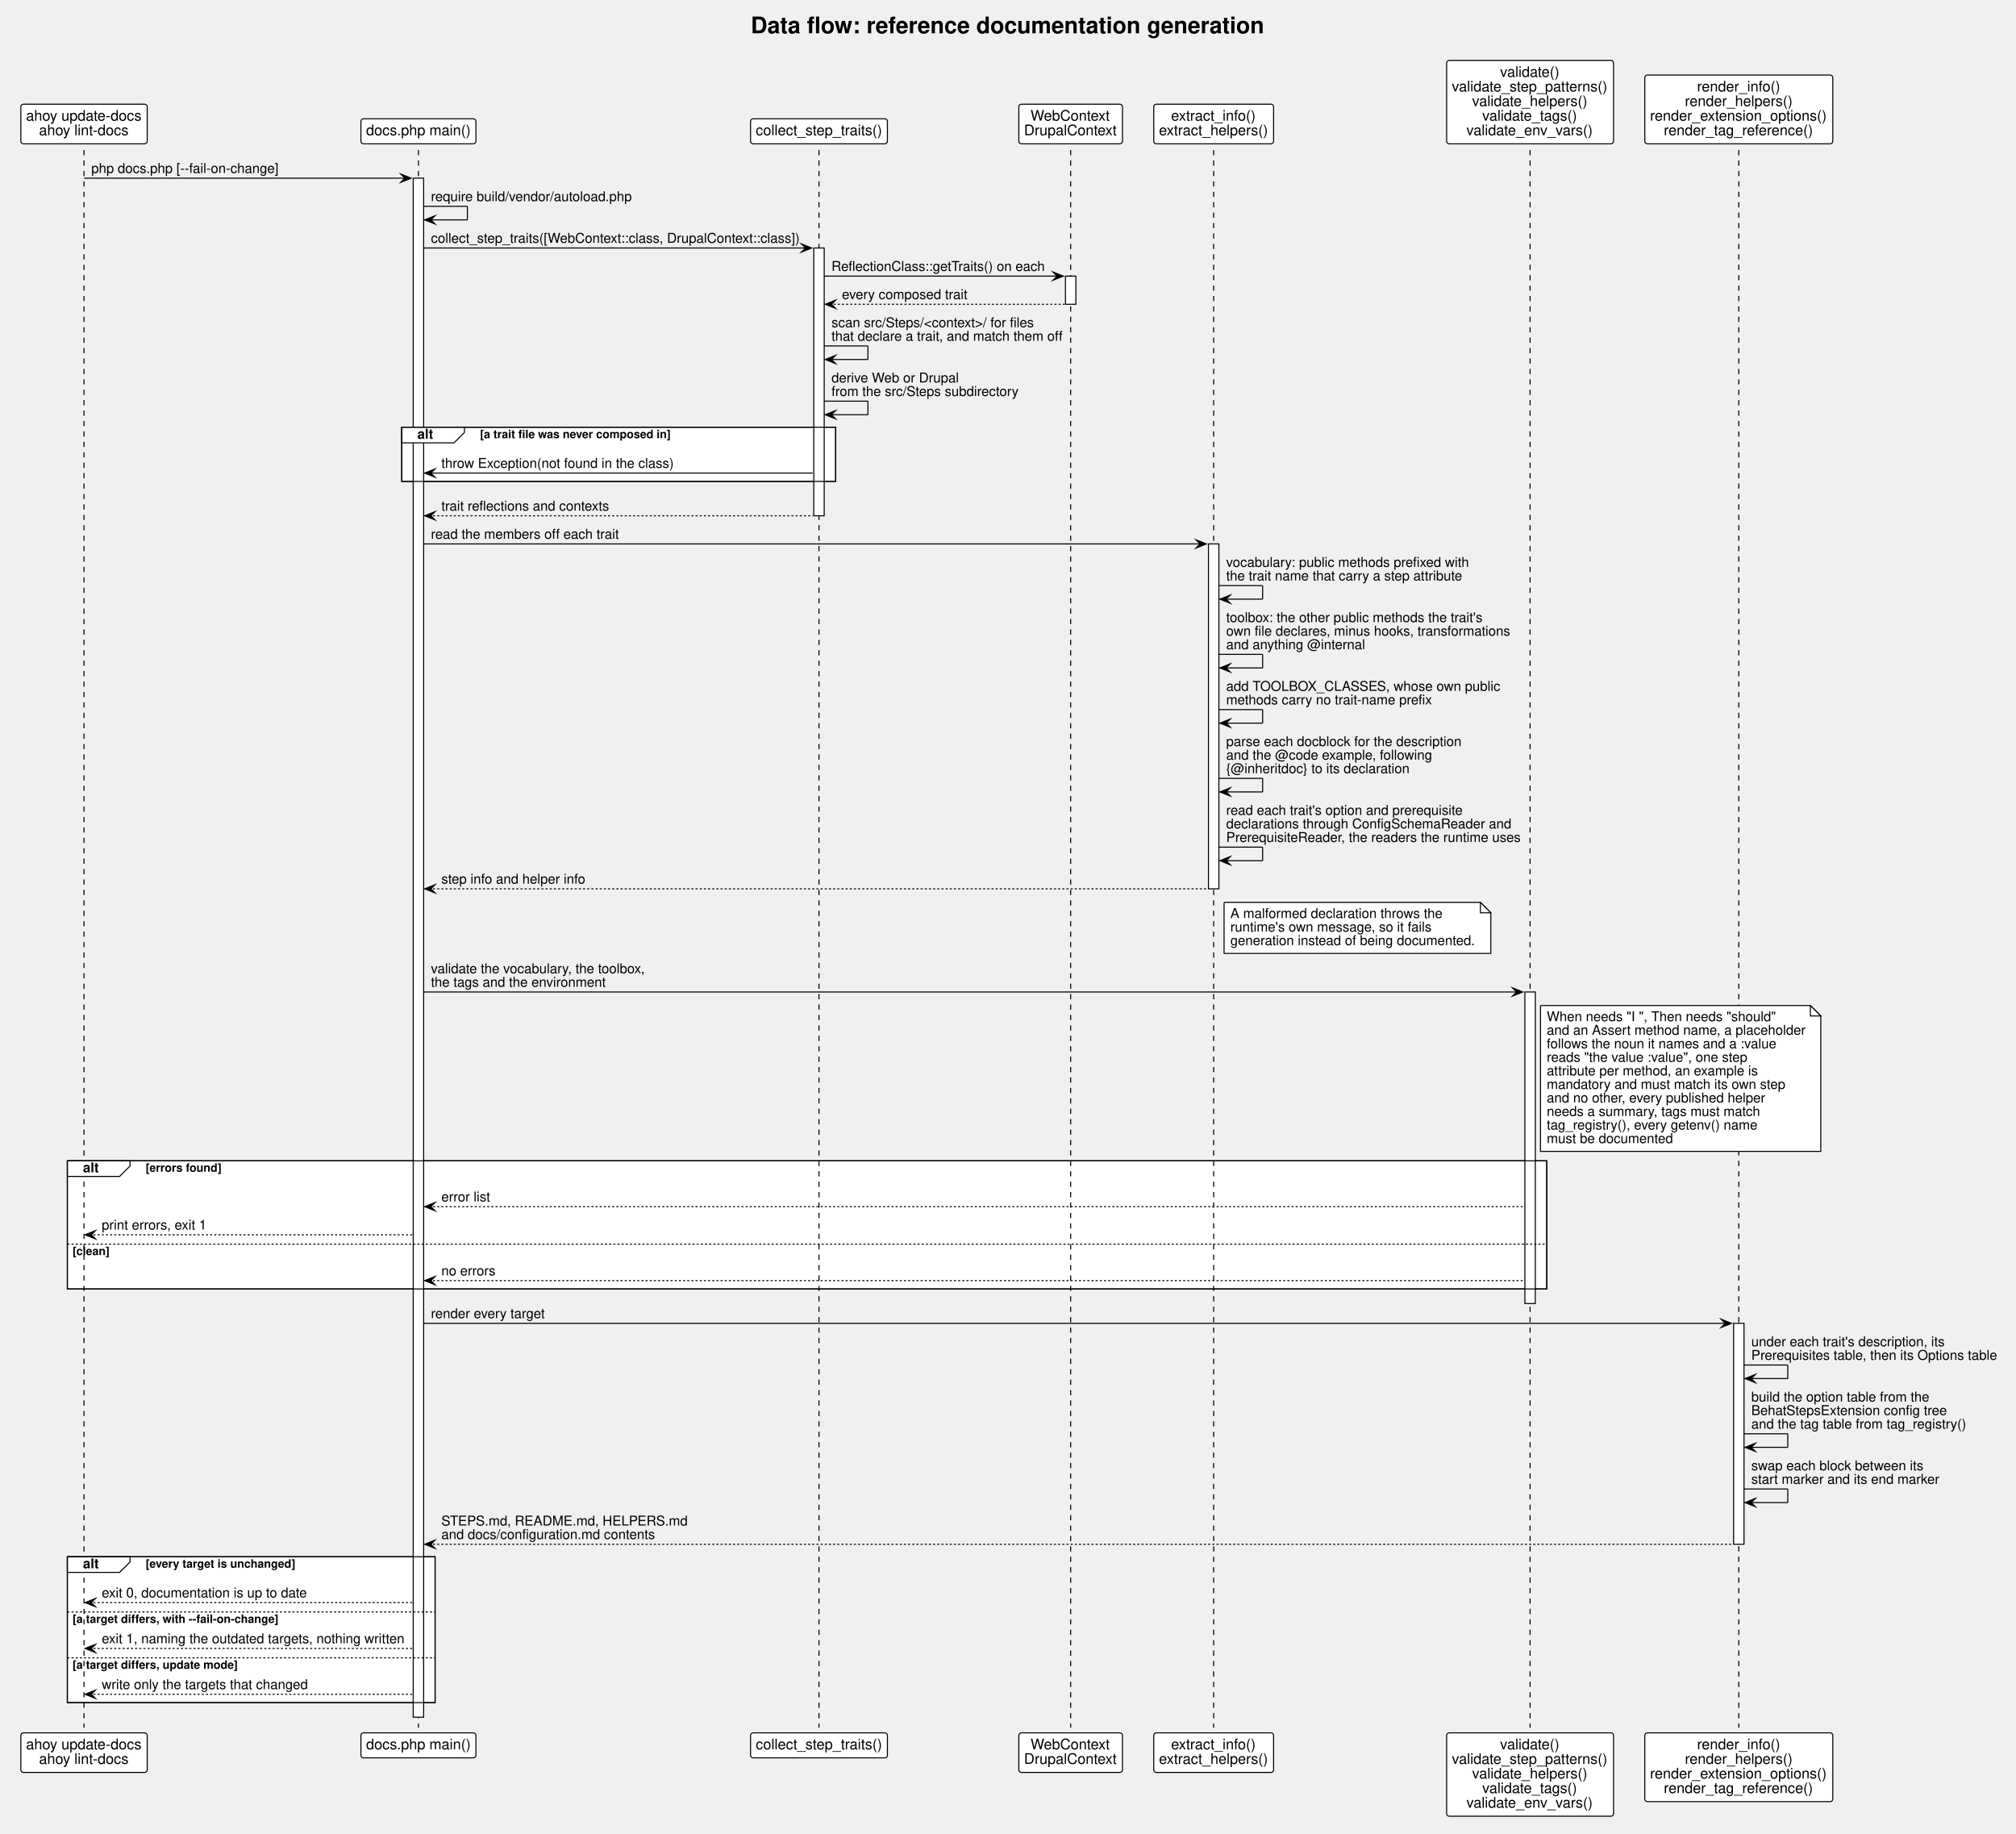
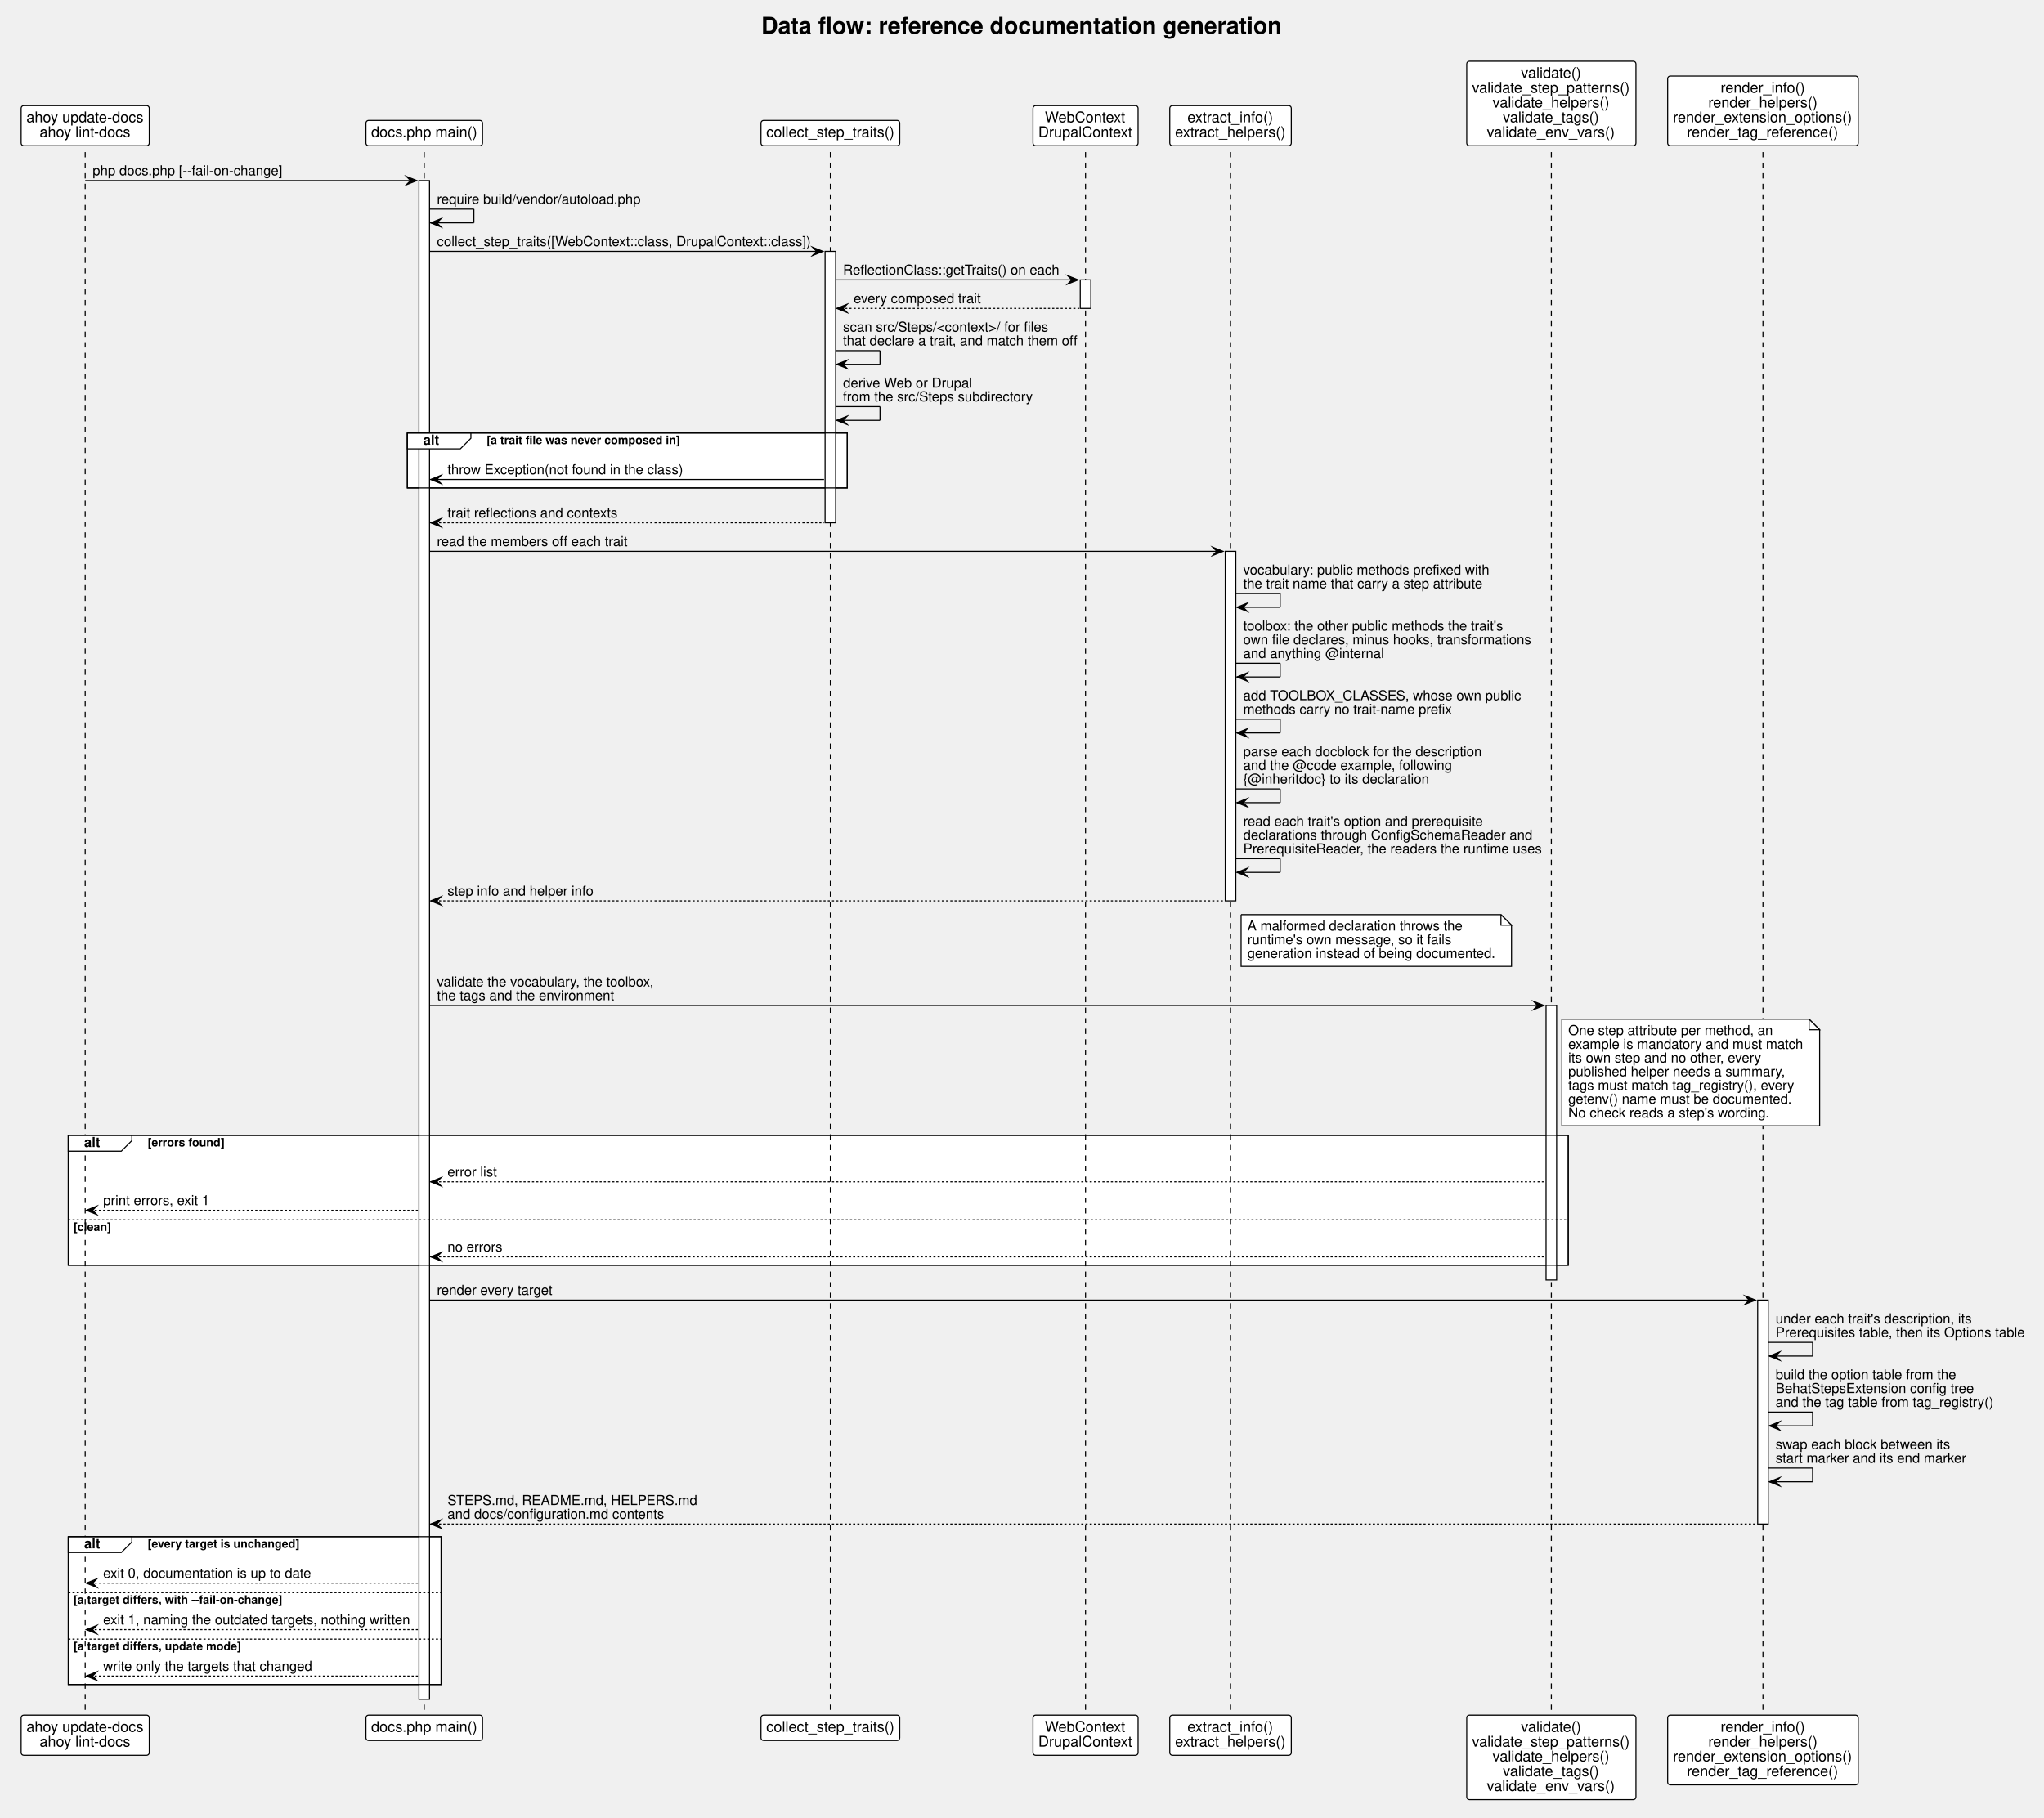
- <svg xmlns="http://www.w3.org/2000/svg" version="1.1" data-diagram-type="SEQUENCE" style="width:1935px;height:1760px;background:#FFFFFF;" width="1935px" height="1760px" viewBox="0 0 1935 1760" zoomAndPan="magnify" preserveAspectRatio="none" contentStyleType="text/css">
+ <svg xmlns="http://www.w3.org/2000/svg" version="1.1" data-diagram-type="SEQUENCE" style="width:1935px;height:1721px;background:#FFFFFF;" width="1935px" height="1721px" viewBox="0 0 1935 1721" zoomAndPan="magnify" preserveAspectRatio="none" contentStyleType="text/css">
  <defs />
  <g font-family="sans-serif" lengthAdjust="spacing">
    <g class="title" data-source-line="17">
      <text x="720.658" y="31.94" fill="#000" font-size="22" textLength="492.637" font-weight="700" font-family="Helvetica">Data flow: reference documentation generation</text>
    </g>
    <rect x="385.612" y="410" width="416.469" height="52" fill="#FFF" style="stroke:#FFF;stroke-width:1;" />
    <rect x="385.612" y="410" width="416.469" height="52" fill="none" style="stroke:#000;stroke-width:1;" />
-     <rect x="64.651" y="1114" width="1419.961" height="123" fill="#FFF" style="stroke:#FFF;stroke-width:1;" />
-     <rect x="64.651" y="1114" width="1419.961" height="123" fill="none" style="stroke:#000;stroke-width:1;" />
-     <rect x="64.651" y="1494" width="352.96" height="140" fill="#FFF" style="stroke:#FFF;stroke-width:1;" />
-     <rect x="64.651" y="1494" width="352.96" height="140" fill="none" style="stroke:#000;stroke-width:1;" />
-     <g>
-       <rect x="77.151" y="144" width="8" height="1514" fill="#000" fill-opacity="0" />
-       <line x1="80.651" y1="144" x2="80.651" y2="1658" style="stroke:#000;stroke-width:1;stroke-dasharray:5,5;" />
-     </g>
-     <g>
-       <rect x="398.112" y="144" width="8" height="1514" fill="#000" fill-opacity="0" />
-       <line x1="401.612" y1="144" x2="401.612" y2="1658" style="stroke:#000;stroke-width:1;stroke-dasharray:5,5;" />
-     </g>
-     <g>
-       <rect x="396.612" y="171" width="10" height="1477" fill="#FFF" style="stroke:#000;stroke-width:1;" />
-     </g>
-     <g>
-       <rect x="782.581" y="144" width="8" height="1514" fill="#000" fill-opacity="0" />
-       <line x1="786.081" y1="144" x2="786.081" y2="1658" style="stroke:#000;stroke-width:1;stroke-dasharray:5,5;" />
+     <rect x="64.651" y="1075" width="1419.961" height="123" fill="#FFF" style="stroke:#FFF;stroke-width:1;" />
+     <rect x="64.651" y="1075" width="1419.961" height="123" fill="none" style="stroke:#000;stroke-width:1;" />
+     <rect x="64.651" y="1455" width="352.96" height="140" fill="#FFF" style="stroke:#FFF;stroke-width:1;" />
+     <rect x="64.651" y="1455" width="352.96" height="140" fill="none" style="stroke:#000;stroke-width:1;" />
+     <g>
+       <rect x="77.151" y="144" width="8" height="1475" fill="#000" fill-opacity="0" />
+       <line x1="80.651" y1="144" x2="80.651" y2="1619" style="stroke:#000;stroke-width:1;stroke-dasharray:5,5;" />
+     </g>
+     <g>
+       <rect x="398.112" y="144" width="8" height="1475" fill="#000" fill-opacity="0" />
+       <line x1="401.612" y1="144" x2="401.612" y2="1619" style="stroke:#000;stroke-width:1;stroke-dasharray:5,5;" />
+     </g>
+     <g>
+       <rect x="396.612" y="171" width="10" height="1438" fill="#FFF" style="stroke:#000;stroke-width:1;" />
+     </g>
+     <g>
+       <rect x="782.581" y="144" width="8" height="1475" fill="#000" fill-opacity="0" />
+       <line x1="786.081" y1="144" x2="786.081" y2="1619" style="stroke:#000;stroke-width:1;stroke-dasharray:5,5;" />
    </g>
    <g>
      <rect x="781.081" y="238" width="10" height="257" fill="#FFF" style="stroke:#000;stroke-width:1;" />
    </g>
    <g>
-       <rect x="1024.142" y="144" width="8" height="1514" fill="#000" fill-opacity="0" />
-       <line x1="1027.642" y1="144" x2="1027.642" y2="1658" style="stroke:#000;stroke-width:1;stroke-dasharray:5,5;" />
+       <rect x="1024.142" y="144" width="8" height="1475" fill="#000" fill-opacity="0" />
+       <line x1="1027.642" y1="144" x2="1027.642" y2="1619" style="stroke:#000;stroke-width:1;stroke-dasharray:5,5;" />
    </g>
    <g>
      <rect x="1022.642" y="265" width="10" height="27" fill="#FFF" style="stroke:#000;stroke-width:1;" />
    </g>
    <g>
-       <rect x="1161.407" y="144" width="8" height="1514" fill="#000" fill-opacity="0" />
-       <line x1="1164.907" y1="144" x2="1164.907" y2="1658" style="stroke:#000;stroke-width:1;stroke-dasharray:5,5;" />
+       <rect x="1161.407" y="144" width="8" height="1475" fill="#000" fill-opacity="0" />
+       <line x1="1164.907" y1="144" x2="1164.907" y2="1619" style="stroke:#000;stroke-width:1;stroke-dasharray:5,5;" />
    </g>
    <g>
      <rect x="1159.907" y="522" width="10" height="331" fill="#FFF" style="stroke:#000;stroke-width:1;" />
    </g>
    <g>
-       <rect x="1465.112" y="144" width="8" height="1514" fill="#000" fill-opacity="0" />
-       <line x1="1468.612" y1="144" x2="1468.612" y2="1658" style="stroke:#000;stroke-width:1;stroke-dasharray:5,5;" />
-     </g>
-     <g>
-       <rect x="1463.612" y="952" width="10" height="299" fill="#FFF" style="stroke:#000;stroke-width:1;" />
-     </g>
-     <g>
-       <rect x="1665.432" y="144" width="8" height="1514" fill="#000" fill-opacity="0" />
-       <line x1="1668.932" y1="144" x2="1668.932" y2="1658" style="stroke:#000;stroke-width:1;stroke-dasharray:5,5;" />
-     </g>
-     <g>
-       <rect x="1663.932" y="1270" width="10" height="212" fill="#FFF" style="stroke:#000;stroke-width:1;" />
+       <rect x="1465.112" y="144" width="8" height="1475" fill="#000" fill-opacity="0" />
+       <line x1="1468.612" y1="144" x2="1468.612" y2="1619" style="stroke:#000;stroke-width:1;stroke-dasharray:5,5;" />
+     </g>
+     <g>
+       <rect x="1463.612" y="952" width="10" height="260" fill="#FFF" style="stroke:#000;stroke-width:1;" />
+     </g>
+     <g>
+       <rect x="1665.432" y="144" width="8" height="1475" fill="#000" fill-opacity="0" />
+       <line x1="1668.932" y1="144" x2="1668.932" y2="1619" style="stroke:#000;stroke-width:1;stroke-dasharray:5,5;" />
+     </g>
+     <g>
+       <rect x="1663.932" y="1231" width="10" height="212" fill="#FFF" style="stroke:#000;stroke-width:1;" />
    </g>
    <rect x="20" y="100" width="121.303" height="38" fill="#FFF" style="stroke:#000;stroke-width:1;" rx="2.5" ry="2.5" />
    <text x="25" y="115.78" fill="#000" font-size="14" textLength="111.303" font-family="Helvetica">ahoy update-docs</text>
    <text x="37.462" y="129.78" fill="#000" font-size="14" textLength="86.379" font-family="Helvetica">ahoy lint-docs</text>
    <rect x="346.422" y="114" width="110.379" height="24" fill="#FFF" style="stroke:#000;stroke-width:1;" rx="2.5" ry="2.5" />
    <text x="351.422" y="129.78" fill="#000" font-size="14" textLength="100.379" font-family="Helvetica">docs.php main()</text>
    <rect x="720.391" y="114" width="131.379" height="24" fill="#FFF" style="stroke:#000;stroke-width:1;" rx="2.5" ry="2.5" />
    <text x="725.391" y="129.78" fill="#000" font-size="14" textLength="121.379" font-family="Helvetica">collect_step_traits()</text>
    <rect x="977.897" y="100" width="99.489" height="38" fill="#FFF" style="stroke:#000;stroke-width:1;" rx="2.5" ry="2.5" />
    <text x="989.125" y="115.78" fill="#000" font-size="14" textLength="77.034" font-family="Helvetica">WebContext</text>
    <text x="982.897" y="129.78" fill="#000" font-size="14" textLength="89.489" font-family="Helvetica">DrupalContext</text>
    <rect x="1107.387" y="100" width="115.041" height="38" fill="#FFF" style="stroke:#000;stroke-width:1;" rx="2.5" ry="2.5" />
    <text x="1124.059" y="115.78" fill="#000" font-size="14" textLength="81.696" font-family="Helvetica">extract_info()</text>
    <text x="1112.387" y="129.78" fill="#000" font-size="14" textLength="105.041" font-family="Helvetica">extract_helpers()</text>
    <rect x="1388.513" y="58" width="160.199" height="80" fill="#FFF" style="stroke:#000;stroke-width:1;" rx="2.5" ry="2.5" />
    <text x="1439.823" y="73.78" fill="#000" font-size="14" textLength="57.579" font-family="Helvetica">validate()</text>
    <text x="1393.513" y="87.78" fill="#000" font-size="14" textLength="150.199" font-family="Helvetica">validate_step_patterns()</text>
    <text x="1412.971" y="101.78" fill="#000" font-size="14" textLength="111.282" font-family="Helvetica">validate_helpers()</text>
    <text x="1422.699" y="115.78" fill="#000" font-size="14" textLength="91.827" font-family="Helvetica">validate_tags()</text>
    <text x="1407.526" y="129.78" fill="#000" font-size="14" textLength="122.172" font-family="Helvetica">validate_env_vars()</text>
    <rect x="1578.712" y="72" width="180.44" height="66" fill="#FFF" style="stroke:#000;stroke-width:1;" rx="2.5" ry="2.5" />
    <text x="1628.856" y="87.78" fill="#000" font-size="14" textLength="80.151" font-family="Helvetica">render_info()</text>
    <text x="1617.184" y="101.78" fill="#000" font-size="14" textLength="103.496" font-family="Helvetica">render_helpers()</text>
    <text x="1583.712" y="115.78" fill="#000" font-size="14" textLength="170.44" font-family="Helvetica">render_extension_options()</text>
    <text x="1596.946" y="129.78" fill="#000" font-size="14" textLength="143.972" font-family="Helvetica">render_tag_reference()</text>
-     <rect x="20" y="1663" width="121.303" height="38" fill="#FFF" style="stroke:#000;stroke-width:1;" rx="2.5" ry="2.5" />
-     <text x="25" y="1678.78" fill="#000" font-size="14" textLength="111.303" font-family="Helvetica">ahoy update-docs</text>
-     <text x="37.462" y="1692.78" fill="#000" font-size="14" textLength="86.379" font-family="Helvetica">ahoy lint-docs</text>
-     <rect x="346.422" y="1663" width="110.379" height="24" fill="#FFF" style="stroke:#000;stroke-width:1;" rx="2.5" ry="2.5" />
-     <text x="351.422" y="1678.78" fill="#000" font-size="14" textLength="100.379" font-family="Helvetica">docs.php main()</text>
-     <rect x="720.391" y="1663" width="131.379" height="24" fill="#FFF" style="stroke:#000;stroke-width:1;" rx="2.5" ry="2.5" />
-     <text x="725.391" y="1678.78" fill="#000" font-size="14" textLength="121.379" font-family="Helvetica">collect_step_traits()</text>
-     <rect x="977.897" y="1663" width="99.489" height="38" fill="#FFF" style="stroke:#000;stroke-width:1;" rx="2.5" ry="2.5" />
-     <text x="989.125" y="1678.78" fill="#000" font-size="14" textLength="77.034" font-family="Helvetica">WebContext</text>
-     <text x="982.897" y="1692.78" fill="#000" font-size="14" textLength="89.489" font-family="Helvetica">DrupalContext</text>
-     <rect x="1107.387" y="1663" width="115.041" height="38" fill="#FFF" style="stroke:#000;stroke-width:1;" rx="2.5" ry="2.5" />
-     <text x="1124.059" y="1678.78" fill="#000" font-size="14" textLength="81.696" font-family="Helvetica">extract_info()</text>
-     <text x="1112.387" y="1692.78" fill="#000" font-size="14" textLength="105.041" font-family="Helvetica">extract_helpers()</text>
-     <rect x="1388.513" y="1663" width="160.199" height="80" fill="#FFF" style="stroke:#000;stroke-width:1;" rx="2.5" ry="2.5" />
-     <text x="1439.823" y="1678.78" fill="#000" font-size="14" textLength="57.579" font-family="Helvetica">validate()</text>
-     <text x="1393.513" y="1692.78" fill="#000" font-size="14" textLength="150.199" font-family="Helvetica">validate_step_patterns()</text>
-     <text x="1412.971" y="1706.78" fill="#000" font-size="14" textLength="111.282" font-family="Helvetica">validate_helpers()</text>
-     <text x="1422.699" y="1720.78" fill="#000" font-size="14" textLength="91.827" font-family="Helvetica">validate_tags()</text>
-     <text x="1407.526" y="1734.78" fill="#000" font-size="14" textLength="122.172" font-family="Helvetica">validate_env_vars()</text>
-     <rect x="1578.712" y="1663" width="180.44" height="66" fill="#FFF" style="stroke:#000;stroke-width:1;" rx="2.5" ry="2.5" />
-     <text x="1628.856" y="1678.78" fill="#000" font-size="14" textLength="80.151" font-family="Helvetica">render_info()</text>
-     <text x="1617.184" y="1692.78" fill="#000" font-size="14" textLength="103.496" font-family="Helvetica">render_helpers()</text>
-     <text x="1583.712" y="1706.78" fill="#000" font-size="14" textLength="170.44" font-family="Helvetica">render_extension_options()</text>
-     <text x="1596.946" y="1720.78" fill="#000" font-size="14" textLength="143.972" font-family="Helvetica">render_tag_reference()</text>
+     <rect x="20" y="1624" width="121.303" height="38" fill="#FFF" style="stroke:#000;stroke-width:1;" rx="2.5" ry="2.5" />
+     <text x="25" y="1639.78" fill="#000" font-size="14" textLength="111.303" font-family="Helvetica">ahoy update-docs</text>
+     <text x="37.462" y="1653.78" fill="#000" font-size="14" textLength="86.379" font-family="Helvetica">ahoy lint-docs</text>
+     <rect x="346.422" y="1624" width="110.379" height="24" fill="#FFF" style="stroke:#000;stroke-width:1;" rx="2.5" ry="2.5" />
+     <text x="351.422" y="1639.78" fill="#000" font-size="14" textLength="100.379" font-family="Helvetica">docs.php main()</text>
+     <rect x="720.391" y="1624" width="131.379" height="24" fill="#FFF" style="stroke:#000;stroke-width:1;" rx="2.5" ry="2.5" />
+     <text x="725.391" y="1639.78" fill="#000" font-size="14" textLength="121.379" font-family="Helvetica">collect_step_traits()</text>
+     <rect x="977.897" y="1624" width="99.489" height="38" fill="#FFF" style="stroke:#000;stroke-width:1;" rx="2.5" ry="2.5" />
+     <text x="989.125" y="1639.78" fill="#000" font-size="14" textLength="77.034" font-family="Helvetica">WebContext</text>
+     <text x="982.897" y="1653.78" fill="#000" font-size="14" textLength="89.489" font-family="Helvetica">DrupalContext</text>
+     <rect x="1107.387" y="1624" width="115.041" height="38" fill="#FFF" style="stroke:#000;stroke-width:1;" rx="2.5" ry="2.5" />
+     <text x="1124.059" y="1639.78" fill="#000" font-size="14" textLength="81.696" font-family="Helvetica">extract_info()</text>
+     <text x="1112.387" y="1653.78" fill="#000" font-size="14" textLength="105.041" font-family="Helvetica">extract_helpers()</text>
+     <rect x="1388.513" y="1624" width="160.199" height="80" fill="#FFF" style="stroke:#000;stroke-width:1;" rx="2.5" ry="2.5" />
+     <text x="1439.823" y="1639.78" fill="#000" font-size="14" textLength="57.579" font-family="Helvetica">validate()</text>
+     <text x="1393.513" y="1653.78" fill="#000" font-size="14" textLength="150.199" font-family="Helvetica">validate_step_patterns()</text>
+     <text x="1412.971" y="1667.78" fill="#000" font-size="14" textLength="111.282" font-family="Helvetica">validate_helpers()</text>
+     <text x="1422.699" y="1681.78" fill="#000" font-size="14" textLength="91.827" font-family="Helvetica">validate_tags()</text>
+     <text x="1407.526" y="1695.78" fill="#000" font-size="14" textLength="122.172" font-family="Helvetica">validate_env_vars()</text>
+     <rect x="1578.712" y="1624" width="180.44" height="66" fill="#FFF" style="stroke:#000;stroke-width:1;" rx="2.5" ry="2.5" />
+     <text x="1628.856" y="1639.78" fill="#000" font-size="14" textLength="80.151" font-family="Helvetica">render_info()</text>
+     <text x="1617.184" y="1653.78" fill="#000" font-size="14" textLength="103.496" font-family="Helvetica">render_helpers()</text>
+     <text x="1583.712" y="1667.78" fill="#000" font-size="14" textLength="170.44" font-family="Helvetica">render_extension_options()</text>
+     <text x="1596.946" y="1681.78" fill="#000" font-size="14" textLength="143.972" font-family="Helvetica">render_tag_reference()</text>
    <polygon points="384.612,167,394.612,171,384.612,175,388.612,171" fill="#000" style="stroke:#000;stroke-width:1;stroke-linejoin:miter;stroke-miterlimit:10;" />
    <line x1="80.651" y1="171" x2="390.612" y2="171" style="stroke:#000;stroke-width:1;" />
    <text x="87.651" y="166.01" fill="#000" font-size="13" textLength="179.943" font-family="Helvetica">php docs.php [--fail-on-change]</text>
    <line x1="406.612" y1="198" x2="448.612" y2="198" style="stroke:#000;stroke-width:1;" />
    <line x1="448.612" y1="198" x2="448.612" y2="211" style="stroke:#000;stroke-width:1;" />
    <line x1="407.612" y1="211" x2="448.612" y2="211" style="stroke:#000;stroke-width:1;" />
    <polygon points="417.612,207,407.612,211,417.612,215,413.612,211" fill="#000" style="stroke:#000;stroke-width:1;stroke-linejoin:miter;stroke-miterlimit:10;" />
    <text x="413.612" y="193.01" fill="#000" font-size="13" textLength="193.699" font-family="Helvetica">require build/vendor/autoload.php</text>
    <polygon points="769.081,234,779.081,238,769.081,242,773.081,238" fill="#000" style="stroke:#000;stroke-width:1;stroke-linejoin:miter;stroke-miterlimit:10;" />
    <line x1="406.612" y1="238" x2="775.081" y2="238" style="stroke:#000;stroke-width:1;" />
    <text x="413.612" y="233.01" fill="#000" font-size="13" textLength="355.469" font-family="Helvetica">collect_step_traits([WebContext::class, DrupalContext::class])</text>
    <polygon points="1010.642,261,1020.642,265,1010.642,269,1014.642,265" fill="#000" style="stroke:#000;stroke-width:1;stroke-linejoin:miter;stroke-miterlimit:10;" />
    <line x1="791.081" y1="265" x2="1016.642" y2="265" style="stroke:#000;stroke-width:1;" />
    <text x="798.081" y="260.01" fill="#000" font-size="13" textLength="206.642" font-family="Helvetica">ReflectionClass::getTraits() on each</text>
    <polygon points="802.081,288,792.081,292,802.081,296,798.081,292" fill="#000" style="stroke:#000;stroke-width:1;stroke-linejoin:miter;stroke-miterlimit:10;" />
    <line x1="796.081" y1="292" x2="1021.642" y2="292" style="stroke:#000;stroke-width:1;stroke-dasharray:2,2;" />
    <text x="808.081" y="287.01" fill="#000" font-size="13" textLength="120.663" font-family="Helvetica">every composed trait</text>
    <line x1="791.081" y1="332" x2="833.081" y2="332" style="stroke:#000;stroke-width:1;" />
    <line x1="833.081" y1="332" x2="833.081" y2="345" style="stroke:#000;stroke-width:1;" />
    <line x1="792.081" y1="345" x2="833.081" y2="345" style="stroke:#000;stroke-width:1;" />
    <polygon points="802.081,341,792.081,345,802.081,349,798.081,345" fill="#000" style="stroke:#000;stroke-width:1;stroke-linejoin:miter;stroke-miterlimit:10;" />
    <text x="798.081" y="314.01" fill="#000" font-size="13" textLength="195.089" font-family="Helvetica">scan src/Steps/&lt;context&gt;/ for files</text>
    <text x="798.081" y="327.01" fill="#000" font-size="13" textLength="222.562" font-family="Helvetica">that declare a trait, and match them off</text>
    <line x1="791.081" y1="385" x2="833.081" y2="385" style="stroke:#000;stroke-width:1;" />
    <line x1="833.081" y1="385" x2="833.081" y2="398" style="stroke:#000;stroke-width:1;" />
    <line x1="792.081" y1="398" x2="833.081" y2="398" style="stroke:#000;stroke-width:1;" />
    <polygon points="802.081,394,792.081,398,802.081,402,798.081,398" fill="#000" style="stroke:#000;stroke-width:1;stroke-linejoin:miter;stroke-miterlimit:10;" />
    <text x="798.081" y="367.01" fill="#000" font-size="13" textLength="122.827" font-family="Helvetica">derive Web or Drupal</text>
    <text x="798.081" y="380.01" fill="#000" font-size="13" textLength="179.899" font-family="Helvetica">from the src/Steps subdirectory</text>
    <path d="M385.612,410 L445.783,410 L445.783,415 L435.783,425 L385.612,425 L385.612,410" style="stroke:#000;stroke-width:1;" fill="#FFF" />
    <rect x="385.612" y="410" width="416.469" height="52" fill="none" style="stroke:#000;stroke-width:1;" />
    <text x="400.612" y="421.01" fill="#000" font-size="13" textLength="15.171" font-weight="700" font-family="Helvetica">alt</text>
    <text x="460.783" y="420.47" fill="#000" font-size="11" textLength="183.385" font-weight="700" font-family="Helvetica">[a trait file was never composed in]</text>
    <polygon points="417.612,450,407.612,454,417.612,458,413.612,454" fill="#000" style="stroke:#000;stroke-width:1;stroke-linejoin:miter;stroke-miterlimit:10;" />
    <line x1="411.612" y1="454" x2="780.081" y2="454" style="stroke:#000;stroke-width:1;" />
    <text x="423.612" y="449.01" fill="#000" font-size="13" textLength="224.009" font-family="Helvetica">throw Exception(not found in the class)</text>
    <polygon points="417.612,491,407.612,495,417.612,499,413.612,495" fill="#000" style="stroke:#000;stroke-width:1;stroke-linejoin:miter;stroke-miterlimit:10;" />
    <line x1="411.612" y1="495" x2="780.081" y2="495" style="stroke:#000;stroke-width:1;stroke-dasharray:2,2;" />
    <text x="423.612" y="490.01" fill="#000" font-size="13" textLength="161.859" font-family="Helvetica">trait reflections and contexts</text>
    <polygon points="1147.907,518,1157.907,522,1147.907,526,1151.907,522" fill="#000" style="stroke:#000;stroke-width:1;stroke-linejoin:miter;stroke-miterlimit:10;" />
    <line x1="406.612" y1="522" x2="1153.907" y2="522" style="stroke:#000;stroke-width:1;" />
    <text x="413.612" y="517.01" fill="#000" font-size="13" textLength="180.642" font-family="Helvetica">read the members off each trait</text>
    <line x1="1169.907" y1="562" x2="1211.907" y2="562" style="stroke:#000;stroke-width:1;" />
    <line x1="1211.907" y1="562" x2="1211.907" y2="575" style="stroke:#000;stroke-width:1;" />
    <line x1="1170.907" y1="575" x2="1211.907" y2="575" style="stroke:#000;stroke-width:1;" />
    <polygon points="1180.907,571,1170.907,575,1180.907,579,1176.907,575" fill="#000" style="stroke:#000;stroke-width:1;stroke-linejoin:miter;stroke-miterlimit:10;" />
    <text x="1176.907" y="544.01" fill="#000" font-size="13" textLength="234.121" font-family="Helvetica">vocabulary: public methods prefixed with</text>
    <text x="1176.907" y="557.01" fill="#000" font-size="13" textLength="226.891" font-family="Helvetica">the trait name that carry a step attribute</text>
    <line x1="1169.907" y1="628" x2="1211.907" y2="628" style="stroke:#000;stroke-width:1;" />
    <line x1="1211.907" y1="628" x2="1211.907" y2="641" style="stroke:#000;stroke-width:1;" />
    <line x1="1170.907" y1="641" x2="1211.907" y2="641" style="stroke:#000;stroke-width:1;" />
    <polygon points="1180.907,637,1170.907,641,1180.907,645,1176.907,641" fill="#000" style="stroke:#000;stroke-width:1;stroke-linejoin:miter;stroke-miterlimit:10;" />
    <text x="1176.907" y="597.01" fill="#000" font-size="13" textLength="247.457" font-family="Helvetica">toolbox: the other public methods the trait's</text>
    <text x="1176.907" y="610.01" fill="#000" font-size="13" textLength="273.844" font-family="Helvetica">own file declares, minus hooks, transformations</text>
    <text x="1176.907" y="623.01" fill="#000" font-size="13" textLength="133.897" font-family="Helvetica">and anything @internal</text>
    <line x1="1169.907" y1="681" x2="1211.907" y2="681" style="stroke:#000;stroke-width:1;" />
    <line x1="1211.907" y1="681" x2="1211.907" y2="694" style="stroke:#000;stroke-width:1;" />
    <line x1="1170.907" y1="694" x2="1211.907" y2="694" style="stroke:#000;stroke-width:1;" />
    <polygon points="1180.907,690,1170.907,694,1180.907,698,1176.907,694" fill="#000" style="stroke:#000;stroke-width:1;stroke-linejoin:miter;stroke-miterlimit:10;" />
    <text x="1176.907" y="663.01" fill="#000" font-size="13" textLength="265.192" font-family="Helvetica">add TOOLBOX_CLASSES, whose own public</text>
    <text x="1176.907" y="676.01" fill="#000" font-size="13" textLength="197.964" font-family="Helvetica">methods carry no trait-name prefix</text>
    <line x1="1169.907" y1="747" x2="1211.907" y2="747" style="stroke:#000;stroke-width:1;" />
    <line x1="1211.907" y1="747" x2="1211.907" y2="760" style="stroke:#000;stroke-width:1;" />
    <line x1="1170.907" y1="760" x2="1211.907" y2="760" style="stroke:#000;stroke-width:1;" />
    <polygon points="1180.907,756,1170.907,760,1180.907,764,1176.907,760" fill="#000" style="stroke:#000;stroke-width:1;stroke-linejoin:miter;stroke-miterlimit:10;" />
    <text x="1176.907" y="716.01" fill="#000" font-size="13" textLength="226.186" font-family="Helvetica">parse each docblock for the description</text>
    <text x="1176.907" y="729.01" fill="#000" font-size="13" textLength="198.929" font-family="Helvetica">and the @code example, following</text>
    <text x="1176.907" y="742.01" fill="#000" font-size="13" textLength="176.522" font-family="Helvetica">{@inheritdoc} to its declaration</text>
    <line x1="1169.907" y1="813" x2="1211.907" y2="813" style="stroke:#000;stroke-width:1;" />
    <line x1="1211.907" y1="813" x2="1211.907" y2="826" style="stroke:#000;stroke-width:1;" />
    <line x1="1170.907" y1="826" x2="1211.907" y2="826" style="stroke:#000;stroke-width:1;" />
    <polygon points="1180.907,822,1170.907,826,1180.907,830,1176.907,826" fill="#000" style="stroke:#000;stroke-width:1;stroke-linejoin:miter;stroke-miterlimit:10;" />
    <text x="1176.907" y="782.01" fill="#000" font-size="13" textLength="227.957" font-family="Helvetica">read each trait's option and prerequisite</text>
    <text x="1176.907" y="795.01" fill="#000" font-size="13" textLength="274.619" font-family="Helvetica">declarations through ConfigSchemaReader and</text>
    <text x="1176.907" y="808.01" fill="#000" font-size="13" textLength="284.705" font-family="Helvetica">PrerequisiteReader, the readers the runtime uses</text>
    <polygon points="417.612,849,407.612,853,417.612,857,413.612,853" fill="#000" style="stroke:#000;stroke-width:1;stroke-linejoin:miter;stroke-miterlimit:10;" />
    <line x1="411.612" y1="853" x2="1158.907" y2="853" style="stroke:#000;stroke-width:1;stroke-dasharray:2,2;" />
    <text x="423.612" y="848.01" fill="#000" font-size="13" textLength="138.766" font-family="Helvetica">step info and helper info</text>
    <path d="M1174.907,866 L1174.907,915 L1430.907,915 L1430.907,876 L1420.907,866 L1174.907,866" style="stroke:#000;stroke-width:1;" fill="#FFF" />
    <path d="M1420.907,866 L1420.907,876 L1430.907,876 L1420.907,866" style="stroke:#000;stroke-width:1;" fill="#FFF" />
    <text x="1180.907" y="881.01" fill="#000" font-size="13" textLength="204.483" font-family="Helvetica">A malformed declaration throws the</text>
    <text x="1180.907" y="894.01" fill="#000" font-size="13" textLength="193.946" font-family="Helvetica">runtime's own message, so it fails</text>
    <text x="1180.907" y="907.01" fill="#000" font-size="13" textLength="235.619" font-family="Helvetica">generation instead of being documented.</text>
    <polygon points="1451.612,948,1461.612,952,1451.612,956,1455.612,952" fill="#000" style="stroke:#000;stroke-width:1;stroke-linejoin:miter;stroke-miterlimit:10;" />
    <line x1="406.612" y1="952" x2="1457.612" y2="952" style="stroke:#000;stroke-width:1;" />
    <text x="413.612" y="934.01" fill="#000" font-size="13" textLength="207.41" font-family="Helvetica">validate the vocabulary, the toolbox,</text>
    <text x="413.612" y="947.01" fill="#000" font-size="13" textLength="168.391" font-family="Helvetica">the tags and the environment</text>
-     <path d="M1478.612,965 L1478.612,1105 L1747.612,1105 L1747.612,975 L1737.612,965 L1478.612,965" style="stroke:#000;stroke-width:1;" fill="#FFF" />
-     <path d="M1737.612,965 L1737.612,975 L1747.612,975 L1737.612,965" style="stroke:#000;stroke-width:1;" fill="#FFF" />
-     <text x="1484.612" y="980.01" fill="#000" font-size="13" textLength="220.092" font-family="Helvetica">When needs "I ", Then needs "should"</text>
-     <text x="1484.612" y="993.01" fill="#000" font-size="13" textLength="248.6" font-family="Helvetica">and an Assert method name, a placeholder</text>
-     <text x="1484.612" y="1006.01" fill="#000" font-size="13" textLength="221.14" font-family="Helvetica">follows the noun it names and a :value</text>
-     <text x="1484.612" y="1019.01" fill="#000" font-size="13" textLength="193.521" font-family="Helvetica">reads "the value :value", one step</text>
-     <text x="1484.612" y="1032.01" fill="#000" font-size="13" textLength="203.779" font-family="Helvetica">attribute per method, an example is</text>
-     <text x="1484.612" y="1045.01" fill="#000" font-size="13" textLength="229.772" font-family="Helvetica">mandatory and must match its own step</text>
-     <text x="1484.612" y="1058.01" fill="#000" font-size="13" textLength="211.034" font-family="Helvetica">and no other, every published helper</text>
-     <text x="1484.612" y="1071.01" fill="#000" font-size="13" textLength="205.912" font-family="Helvetica">needs a summary, tags must match</text>
-     <text x="1484.612" y="1084.01" fill="#000" font-size="13" textLength="203.023" font-family="Helvetica">tag_registry(), every getenv() name</text>
-     <text x="1484.612" y="1097.01" fill="#000" font-size="13" textLength="121.405" font-family="Helvetica">must be documented</text>
-     <path d="M64.651,1114 L124.822,1114 L124.822,1119 L114.822,1129 L64.651,1129 L64.651,1114" style="stroke:#000;stroke-width:1;" fill="#FFF" />
-     <rect x="64.651" y="1114" width="1419.961" height="123" fill="none" style="stroke:#000;stroke-width:1;" />
-     <text x="79.651" y="1125.01" fill="#000" font-size="13" textLength="15.171" font-weight="700" font-family="Helvetica">alt</text>
-     <text x="139.822" y="1124.47" fill="#000" font-size="11" textLength="72.719" font-weight="700" font-family="Helvetica">[errors found]</text>
-     <polygon points="417.612,1154,407.612,1158,417.612,1162,413.612,1158" fill="#000" style="stroke:#000;stroke-width:1;stroke-linejoin:miter;stroke-miterlimit:10;" />
-     <line x1="411.612" y1="1158" x2="1462.612" y2="1158" style="stroke:#000;stroke-width:1;stroke-dasharray:2,2;" />
-     <text x="423.612" y="1153.01" fill="#000" font-size="13" textLength="46.947" font-family="Helvetica">error list</text>
-     <polygon points="91.651,1181,81.651,1185,91.651,1189,87.651,1185" fill="#000" style="stroke:#000;stroke-width:1;stroke-linejoin:miter;stroke-miterlimit:10;" />
-     <line x1="85.651" y1="1185" x2="395.612" y2="1185" style="stroke:#000;stroke-width:1;stroke-dasharray:2,2;" />
-     <text x="97.651" y="1180.01" fill="#000" font-size="13" textLength="101.144" font-family="Helvetica">print errors, exit 1</text>
-     <line x1="64.651" y1="1194" x2="1484.612" y2="1194" style="stroke:#000;stroke-width:1;stroke-dasharray:2,2;" />
-     <text x="69.651" y="1204.47" fill="#000" font-size="11" textLength="35.455" font-weight="700" font-family="Helvetica">[clean]</text>
-     <polygon points="417.612,1225,407.612,1229,417.612,1233,413.612,1229" fill="#000" style="stroke:#000;stroke-width:1;stroke-linejoin:miter;stroke-miterlimit:10;" />
-     <line x1="411.612" y1="1229" x2="1462.612" y2="1229" style="stroke:#000;stroke-width:1;stroke-dasharray:2,2;" />
-     <text x="423.612" y="1224.01" fill="#000" font-size="13" textLength="52.019" font-family="Helvetica">no errors</text>
-     <polygon points="1651.932,1266,1661.932,1270,1651.932,1274,1655.932,1270" fill="#000" style="stroke:#000;stroke-width:1;stroke-linejoin:miter;stroke-miterlimit:10;" />
-     <line x1="406.612" y1="1270" x2="1657.932" y2="1270" style="stroke:#000;stroke-width:1;" />
-     <text x="413.612" y="1265.01" fill="#000" font-size="13" textLength="109.833" font-family="Helvetica">render every target</text>
-     <line x1="1673.932" y1="1310" x2="1715.932" y2="1310" style="stroke:#000;stroke-width:1;" />
-     <line x1="1715.932" y1="1310" x2="1715.932" y2="1323" style="stroke:#000;stroke-width:1;" />
-     <line x1="1674.932" y1="1323" x2="1715.932" y2="1323" style="stroke:#000;stroke-width:1;" />
-     <polygon points="1684.932,1319,1674.932,1323,1684.932,1327,1680.932,1323" fill="#000" style="stroke:#000;stroke-width:1;stroke-linejoin:miter;stroke-miterlimit:10;" />
-     <text x="1680.932" y="1292.01" fill="#000" font-size="13" textLength="186.018" font-family="Helvetica">under each trait's description, its</text>
-     <text x="1680.932" y="1305.01" fill="#000" font-size="13" textLength="237.021" font-family="Helvetica">Prerequisites table, then its Options table</text>
-     <line x1="1673.932" y1="1376" x2="1715.932" y2="1376" style="stroke:#000;stroke-width:1;" />
-     <line x1="1715.932" y1="1376" x2="1715.932" y2="1389" style="stroke:#000;stroke-width:1;" />
-     <line x1="1674.932" y1="1389" x2="1715.932" y2="1389" style="stroke:#000;stroke-width:1;" />
-     <polygon points="1684.932,1385,1674.932,1389,1684.932,1393,1680.932,1389" fill="#000" style="stroke:#000;stroke-width:1;stroke-linejoin:miter;stroke-miterlimit:10;" />
-     <text x="1680.932" y="1345.01" fill="#000" font-size="13" textLength="171.279" font-family="Helvetica">build the option table from the</text>
-     <text x="1680.932" y="1358.01" fill="#000" font-size="13" textLength="188.621" font-family="Helvetica">BehatStepsExtension config tree</text>
-     <text x="1680.932" y="1371.01" fill="#000" font-size="13" textLength="206.661" font-family="Helvetica">and the tag table from tag_registry()</text>
-     <line x1="1673.932" y1="1429" x2="1715.932" y2="1429" style="stroke:#000;stroke-width:1;" />
-     <line x1="1715.932" y1="1429" x2="1715.932" y2="1442" style="stroke:#000;stroke-width:1;" />
-     <line x1="1674.932" y1="1442" x2="1715.932" y2="1442" style="stroke:#000;stroke-width:1;" />
-     <polygon points="1684.932,1438,1674.932,1442,1684.932,1446,1680.932,1442" fill="#000" style="stroke:#000;stroke-width:1;stroke-linejoin:miter;stroke-miterlimit:10;" />
-     <text x="1680.932" y="1411.01" fill="#000" font-size="13" textLength="165.483" font-family="Helvetica">swap each block between its</text>
-     <text x="1680.932" y="1424.01" fill="#000" font-size="13" textLength="180.616" font-family="Helvetica">start marker and its end marker</text>
-     <polygon points="417.612,1478,407.612,1482,417.612,1486,413.612,1482" fill="#000" style="stroke:#000;stroke-width:1;stroke-linejoin:miter;stroke-miterlimit:10;" />
-     <line x1="411.612" y1="1482" x2="1662.932" y2="1482" style="stroke:#000;stroke-width:1;stroke-dasharray:2,2;" />
-     <text x="423.612" y="1464.01" fill="#000" font-size="13" textLength="238.393" font-family="Helvetica">STEPS.md, README.md, HELPERS.md</text>
-     <text x="423.612" y="1477.01" fill="#000" font-size="13" textLength="205.239" font-family="Helvetica">and docs/configuration.md contents</text>
-     <path d="M64.651,1494 L124.822,1494 L124.822,1499 L114.822,1509 L64.651,1509 L64.651,1494" style="stroke:#000;stroke-width:1;" fill="#FFF" />
-     <rect x="64.651" y="1494" width="352.96" height="140" fill="none" style="stroke:#000;stroke-width:1;" />
-     <text x="79.651" y="1505.01" fill="#000" font-size="13" textLength="15.171" font-weight="700" font-family="Helvetica">alt</text>
-     <text x="139.822" y="1504.47" fill="#000" font-size="11" textLength="143.65" font-weight="700" font-family="Helvetica">[every target is unchanged]</text>
-     <polygon points="91.651,1534,81.651,1538,91.651,1542,87.651,1538" fill="#000" style="stroke:#000;stroke-width:1;stroke-linejoin:miter;stroke-miterlimit:10;" />
-     <line x1="85.651" y1="1538" x2="395.612" y2="1538" style="stroke:#000;stroke-width:1;stroke-dasharray:2,2;" />
-     <text x="97.651" y="1533.01" fill="#000" font-size="13" textLength="198.015" font-family="Helvetica">exit 0, documentation is up to date</text>
-     <line x1="64.651" y1="1547" x2="417.612" y2="1547" style="stroke:#000;stroke-width:1;stroke-dasharray:2,2;" />
-     <text x="69.651" y="1557.47" fill="#000" font-size="11" textLength="197.393" font-weight="700" font-family="Helvetica">[a target differs, with --fail-on-change]</text>
-     <polygon points="91.651,1578,81.651,1582,91.651,1586,87.651,1582" fill="#000" style="stroke:#000;stroke-width:1;stroke-linejoin:miter;stroke-miterlimit:10;" />
-     <line x1="85.651" y1="1582" x2="395.612" y2="1582" style="stroke:#000;stroke-width:1;stroke-dasharray:2,2;" />
-     <text x="97.651" y="1577.01" fill="#000" font-size="13" textLength="291.96" font-family="Helvetica">exit 1, naming the outdated targets, nothing written</text>
-     <line x1="64.651" y1="1591" x2="417.612" y2="1591" style="stroke:#000;stroke-width:1;stroke-dasharray:2,2;" />
-     <text x="69.651" y="1601.47" fill="#000" font-size="11" textLength="158.297" font-weight="700" font-family="Helvetica">[a target differs, update mode]</text>
-     <polygon points="91.651,1622,81.651,1626,91.651,1630,87.651,1626" fill="#000" style="stroke:#000;stroke-width:1;stroke-linejoin:miter;stroke-miterlimit:10;" />
-     <line x1="85.651" y1="1626" x2="395.612" y2="1626" style="stroke:#000;stroke-width:1;stroke-dasharray:2,2;" />
-     <text x="97.651" y="1621.01" fill="#000" font-size="13" textLength="198.732" font-family="Helvetica">write only the targets that changed</text>
+     <path d="M1478.612,965 L1478.612,1066 L1722.612,1066 L1722.612,975 L1712.612,965 L1478.612,965" style="stroke:#000;stroke-width:1;" fill="#FFF" />
+     <path d="M1712.612,965 L1712.612,975 L1722.612,975 L1712.612,965" style="stroke:#000;stroke-width:1;" fill="#FFF" />
+     <text x="1484.612" y="980.01" fill="#000" font-size="13" textLength="194.397" font-family="Helvetica">One step attribute per method, an</text>
+     <text x="1484.612" y="993.01" fill="#000" font-size="13" textLength="223.266" font-family="Helvetica">example is mandatory and must match</text>
+     <text x="1484.612" y="1006.01" fill="#000" font-size="13" textLength="184.272" font-family="Helvetica">its own step and no other, every</text>
+     <text x="1484.612" y="1019.01" fill="#000" font-size="13" textLength="205.95" font-family="Helvetica">published helper needs a summary,</text>
+     <text x="1484.612" y="1032.01" fill="#000" font-size="13" textLength="214.57" font-family="Helvetica">tags must match tag_registry(), every</text>
+     <text x="1484.612" y="1045.01" fill="#000" font-size="13" textLength="212.45" font-family="Helvetica">getenv() name must be documented.</text>
+     <text x="1484.612" y="1058.01" fill="#000" font-size="13" textLength="191.077" font-family="Helvetica">No check reads a step's wording.</text>
+     <path d="M64.651,1075 L124.822,1075 L124.822,1080 L114.822,1090 L64.651,1090 L64.651,1075" style="stroke:#000;stroke-width:1;" fill="#FFF" />
+     <rect x="64.651" y="1075" width="1419.961" height="123" fill="none" style="stroke:#000;stroke-width:1;" />
+     <text x="79.651" y="1086.01" fill="#000" font-size="13" textLength="15.171" font-weight="700" font-family="Helvetica">alt</text>
+     <text x="139.822" y="1085.47" fill="#000" font-size="11" textLength="72.719" font-weight="700" font-family="Helvetica">[errors found]</text>
+     <polygon points="417.612,1115,407.612,1119,417.612,1123,413.612,1119" fill="#000" style="stroke:#000;stroke-width:1;stroke-linejoin:miter;stroke-miterlimit:10;" />
+     <line x1="411.612" y1="1119" x2="1462.612" y2="1119" style="stroke:#000;stroke-width:1;stroke-dasharray:2,2;" />
+     <text x="423.612" y="1114.01" fill="#000" font-size="13" textLength="46.947" font-family="Helvetica">error list</text>
+     <polygon points="91.651,1142,81.651,1146,91.651,1150,87.651,1146" fill="#000" style="stroke:#000;stroke-width:1;stroke-linejoin:miter;stroke-miterlimit:10;" />
+     <line x1="85.651" y1="1146" x2="395.612" y2="1146" style="stroke:#000;stroke-width:1;stroke-dasharray:2,2;" />
+     <text x="97.651" y="1141.01" fill="#000" font-size="13" textLength="101.144" font-family="Helvetica">print errors, exit 1</text>
+     <line x1="64.651" y1="1155" x2="1484.612" y2="1155" style="stroke:#000;stroke-width:1;stroke-dasharray:2,2;" />
+     <text x="69.651" y="1165.47" fill="#000" font-size="11" textLength="35.455" font-weight="700" font-family="Helvetica">[clean]</text>
+     <polygon points="417.612,1186,407.612,1190,417.612,1194,413.612,1190" fill="#000" style="stroke:#000;stroke-width:1;stroke-linejoin:miter;stroke-miterlimit:10;" />
+     <line x1="411.612" y1="1190" x2="1462.612" y2="1190" style="stroke:#000;stroke-width:1;stroke-dasharray:2,2;" />
+     <text x="423.612" y="1185.01" fill="#000" font-size="13" textLength="52.019" font-family="Helvetica">no errors</text>
+     <polygon points="1651.932,1227,1661.932,1231,1651.932,1235,1655.932,1231" fill="#000" style="stroke:#000;stroke-width:1;stroke-linejoin:miter;stroke-miterlimit:10;" />
+     <line x1="406.612" y1="1231" x2="1657.932" y2="1231" style="stroke:#000;stroke-width:1;" />
+     <text x="413.612" y="1226.01" fill="#000" font-size="13" textLength="109.833" font-family="Helvetica">render every target</text>
+     <line x1="1673.932" y1="1271" x2="1715.932" y2="1271" style="stroke:#000;stroke-width:1;" />
+     <line x1="1715.932" y1="1271" x2="1715.932" y2="1284" style="stroke:#000;stroke-width:1;" />
+     <line x1="1674.932" y1="1284" x2="1715.932" y2="1284" style="stroke:#000;stroke-width:1;" />
+     <polygon points="1684.932,1280,1674.932,1284,1684.932,1288,1680.932,1284" fill="#000" style="stroke:#000;stroke-width:1;stroke-linejoin:miter;stroke-miterlimit:10;" />
+     <text x="1680.932" y="1253.01" fill="#000" font-size="13" textLength="186.018" font-family="Helvetica">under each trait's description, its</text>
+     <text x="1680.932" y="1266.01" fill="#000" font-size="13" textLength="237.021" font-family="Helvetica">Prerequisites table, then its Options table</text>
+     <line x1="1673.932" y1="1337" x2="1715.932" y2="1337" style="stroke:#000;stroke-width:1;" />
+     <line x1="1715.932" y1="1337" x2="1715.932" y2="1350" style="stroke:#000;stroke-width:1;" />
+     <line x1="1674.932" y1="1350" x2="1715.932" y2="1350" style="stroke:#000;stroke-width:1;" />
+     <polygon points="1684.932,1346,1674.932,1350,1684.932,1354,1680.932,1350" fill="#000" style="stroke:#000;stroke-width:1;stroke-linejoin:miter;stroke-miterlimit:10;" />
+     <text x="1680.932" y="1306.01" fill="#000" font-size="13" textLength="171.279" font-family="Helvetica">build the option table from the</text>
+     <text x="1680.932" y="1319.01" fill="#000" font-size="13" textLength="188.621" font-family="Helvetica">BehatStepsExtension config tree</text>
+     <text x="1680.932" y="1332.01" fill="#000" font-size="13" textLength="206.661" font-family="Helvetica">and the tag table from tag_registry()</text>
+     <line x1="1673.932" y1="1390" x2="1715.932" y2="1390" style="stroke:#000;stroke-width:1;" />
+     <line x1="1715.932" y1="1390" x2="1715.932" y2="1403" style="stroke:#000;stroke-width:1;" />
+     <line x1="1674.932" y1="1403" x2="1715.932" y2="1403" style="stroke:#000;stroke-width:1;" />
+     <polygon points="1684.932,1399,1674.932,1403,1684.932,1407,1680.932,1403" fill="#000" style="stroke:#000;stroke-width:1;stroke-linejoin:miter;stroke-miterlimit:10;" />
+     <text x="1680.932" y="1372.01" fill="#000" font-size="13" textLength="165.483" font-family="Helvetica">swap each block between its</text>
+     <text x="1680.932" y="1385.01" fill="#000" font-size="13" textLength="180.616" font-family="Helvetica">start marker and its end marker</text>
+     <polygon points="417.612,1439,407.612,1443,417.612,1447,413.612,1443" fill="#000" style="stroke:#000;stroke-width:1;stroke-linejoin:miter;stroke-miterlimit:10;" />
+     <line x1="411.612" y1="1443" x2="1662.932" y2="1443" style="stroke:#000;stroke-width:1;stroke-dasharray:2,2;" />
+     <text x="423.612" y="1425.01" fill="#000" font-size="13" textLength="238.393" font-family="Helvetica">STEPS.md, README.md, HELPERS.md</text>
+     <text x="423.612" y="1438.01" fill="#000" font-size="13" textLength="205.239" font-family="Helvetica">and docs/configuration.md contents</text>
+     <path d="M64.651,1455 L124.822,1455 L124.822,1460 L114.822,1470 L64.651,1470 L64.651,1455" style="stroke:#000;stroke-width:1;" fill="#FFF" />
+     <rect x="64.651" y="1455" width="352.96" height="140" fill="none" style="stroke:#000;stroke-width:1;" />
+     <text x="79.651" y="1466.01" fill="#000" font-size="13" textLength="15.171" font-weight="700" font-family="Helvetica">alt</text>
+     <text x="139.822" y="1465.47" fill="#000" font-size="11" textLength="143.65" font-weight="700" font-family="Helvetica">[every target is unchanged]</text>
+     <polygon points="91.651,1495,81.651,1499,91.651,1503,87.651,1499" fill="#000" style="stroke:#000;stroke-width:1;stroke-linejoin:miter;stroke-miterlimit:10;" />
+     <line x1="85.651" y1="1499" x2="395.612" y2="1499" style="stroke:#000;stroke-width:1;stroke-dasharray:2,2;" />
+     <text x="97.651" y="1494.01" fill="#000" font-size="13" textLength="198.015" font-family="Helvetica">exit 0, documentation is up to date</text>
+     <line x1="64.651" y1="1508" x2="417.612" y2="1508" style="stroke:#000;stroke-width:1;stroke-dasharray:2,2;" />
+     <text x="69.651" y="1518.47" fill="#000" font-size="11" textLength="197.393" font-weight="700" font-family="Helvetica">[a target differs, with --fail-on-change]</text>
+     <polygon points="91.651,1539,81.651,1543,91.651,1547,87.651,1543" fill="#000" style="stroke:#000;stroke-width:1;stroke-linejoin:miter;stroke-miterlimit:10;" />
+     <line x1="85.651" y1="1543" x2="395.612" y2="1543" style="stroke:#000;stroke-width:1;stroke-dasharray:2,2;" />
+     <text x="97.651" y="1538.01" fill="#000" font-size="13" textLength="291.96" font-family="Helvetica">exit 1, naming the outdated targets, nothing written</text>
+     <line x1="64.651" y1="1552" x2="417.612" y2="1552" style="stroke:#000;stroke-width:1;stroke-dasharray:2,2;" />
+     <text x="69.651" y="1562.47" fill="#000" font-size="11" textLength="158.297" font-weight="700" font-family="Helvetica">[a target differs, update mode]</text>
+     <polygon points="91.651,1583,81.651,1587,91.651,1591,87.651,1587" fill="#000" style="stroke:#000;stroke-width:1;stroke-linejoin:miter;stroke-miterlimit:10;" />
+     <line x1="85.651" y1="1587" x2="395.612" y2="1587" style="stroke:#000;stroke-width:1;stroke-dasharray:2,2;" />
+     <text x="97.651" y="1582.01" fill="#000" font-size="13" textLength="198.732" font-family="Helvetica">write only the targets that changed</text>
  </g>
</svg>
